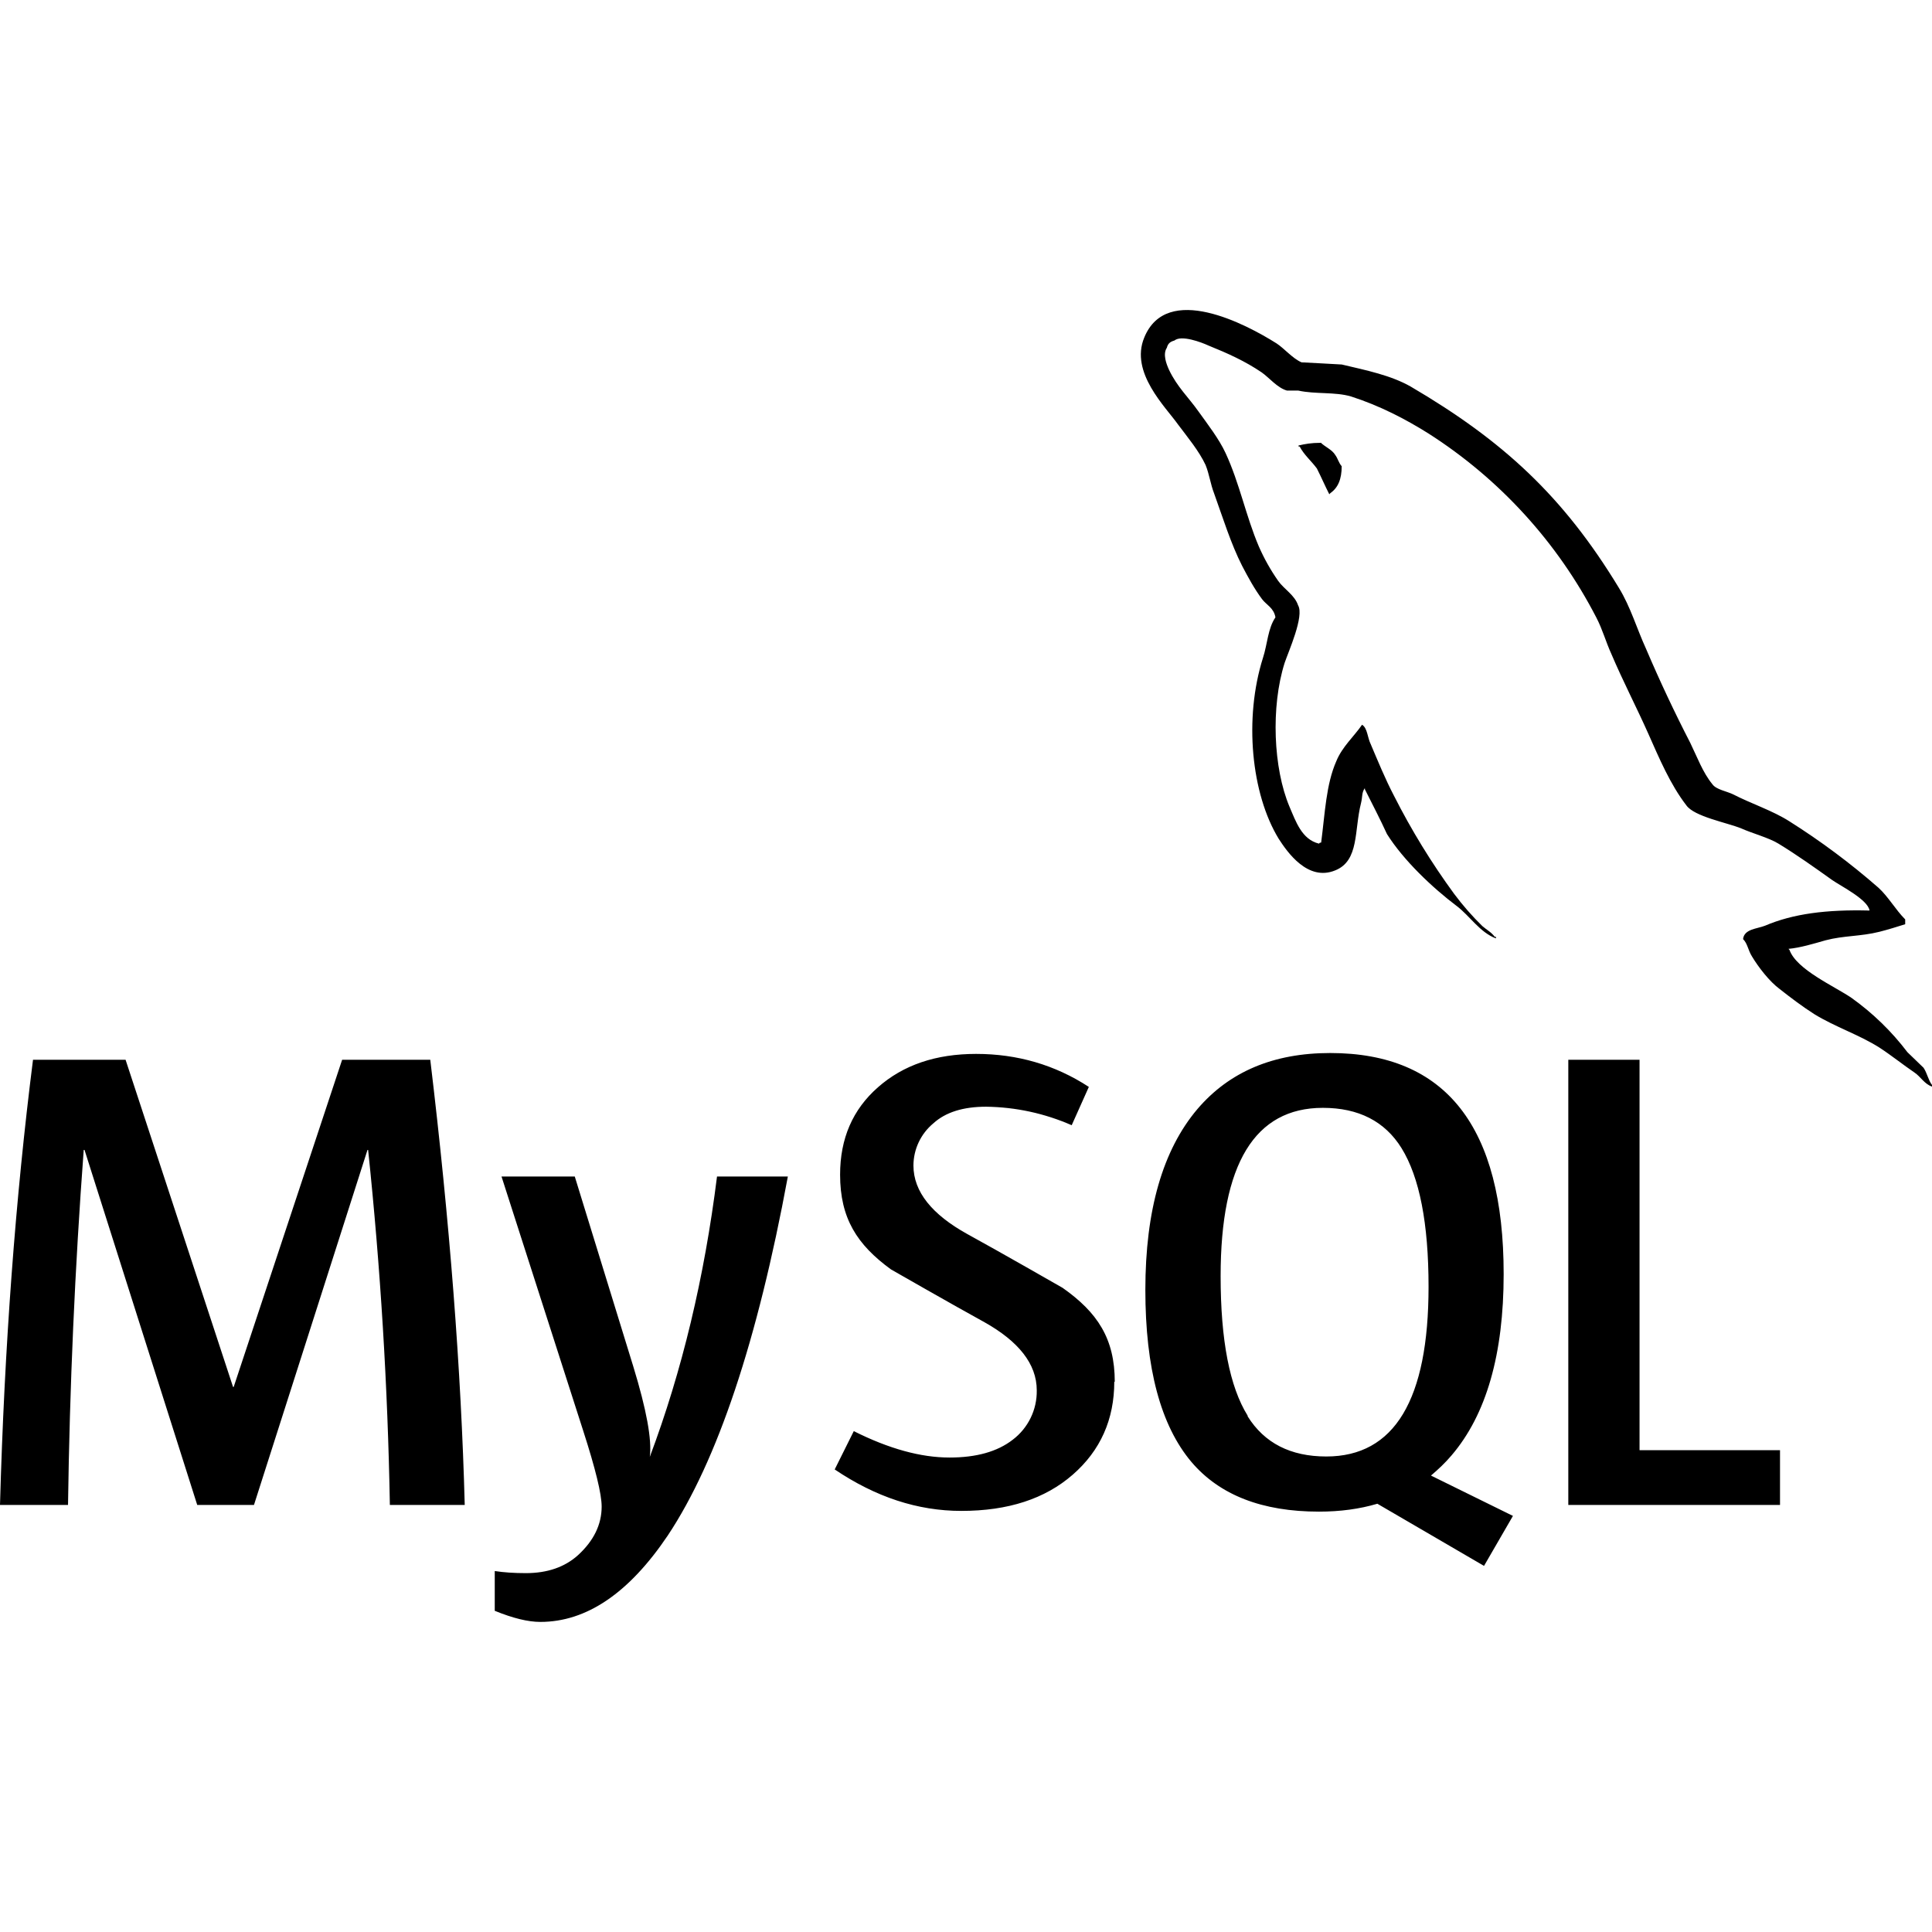
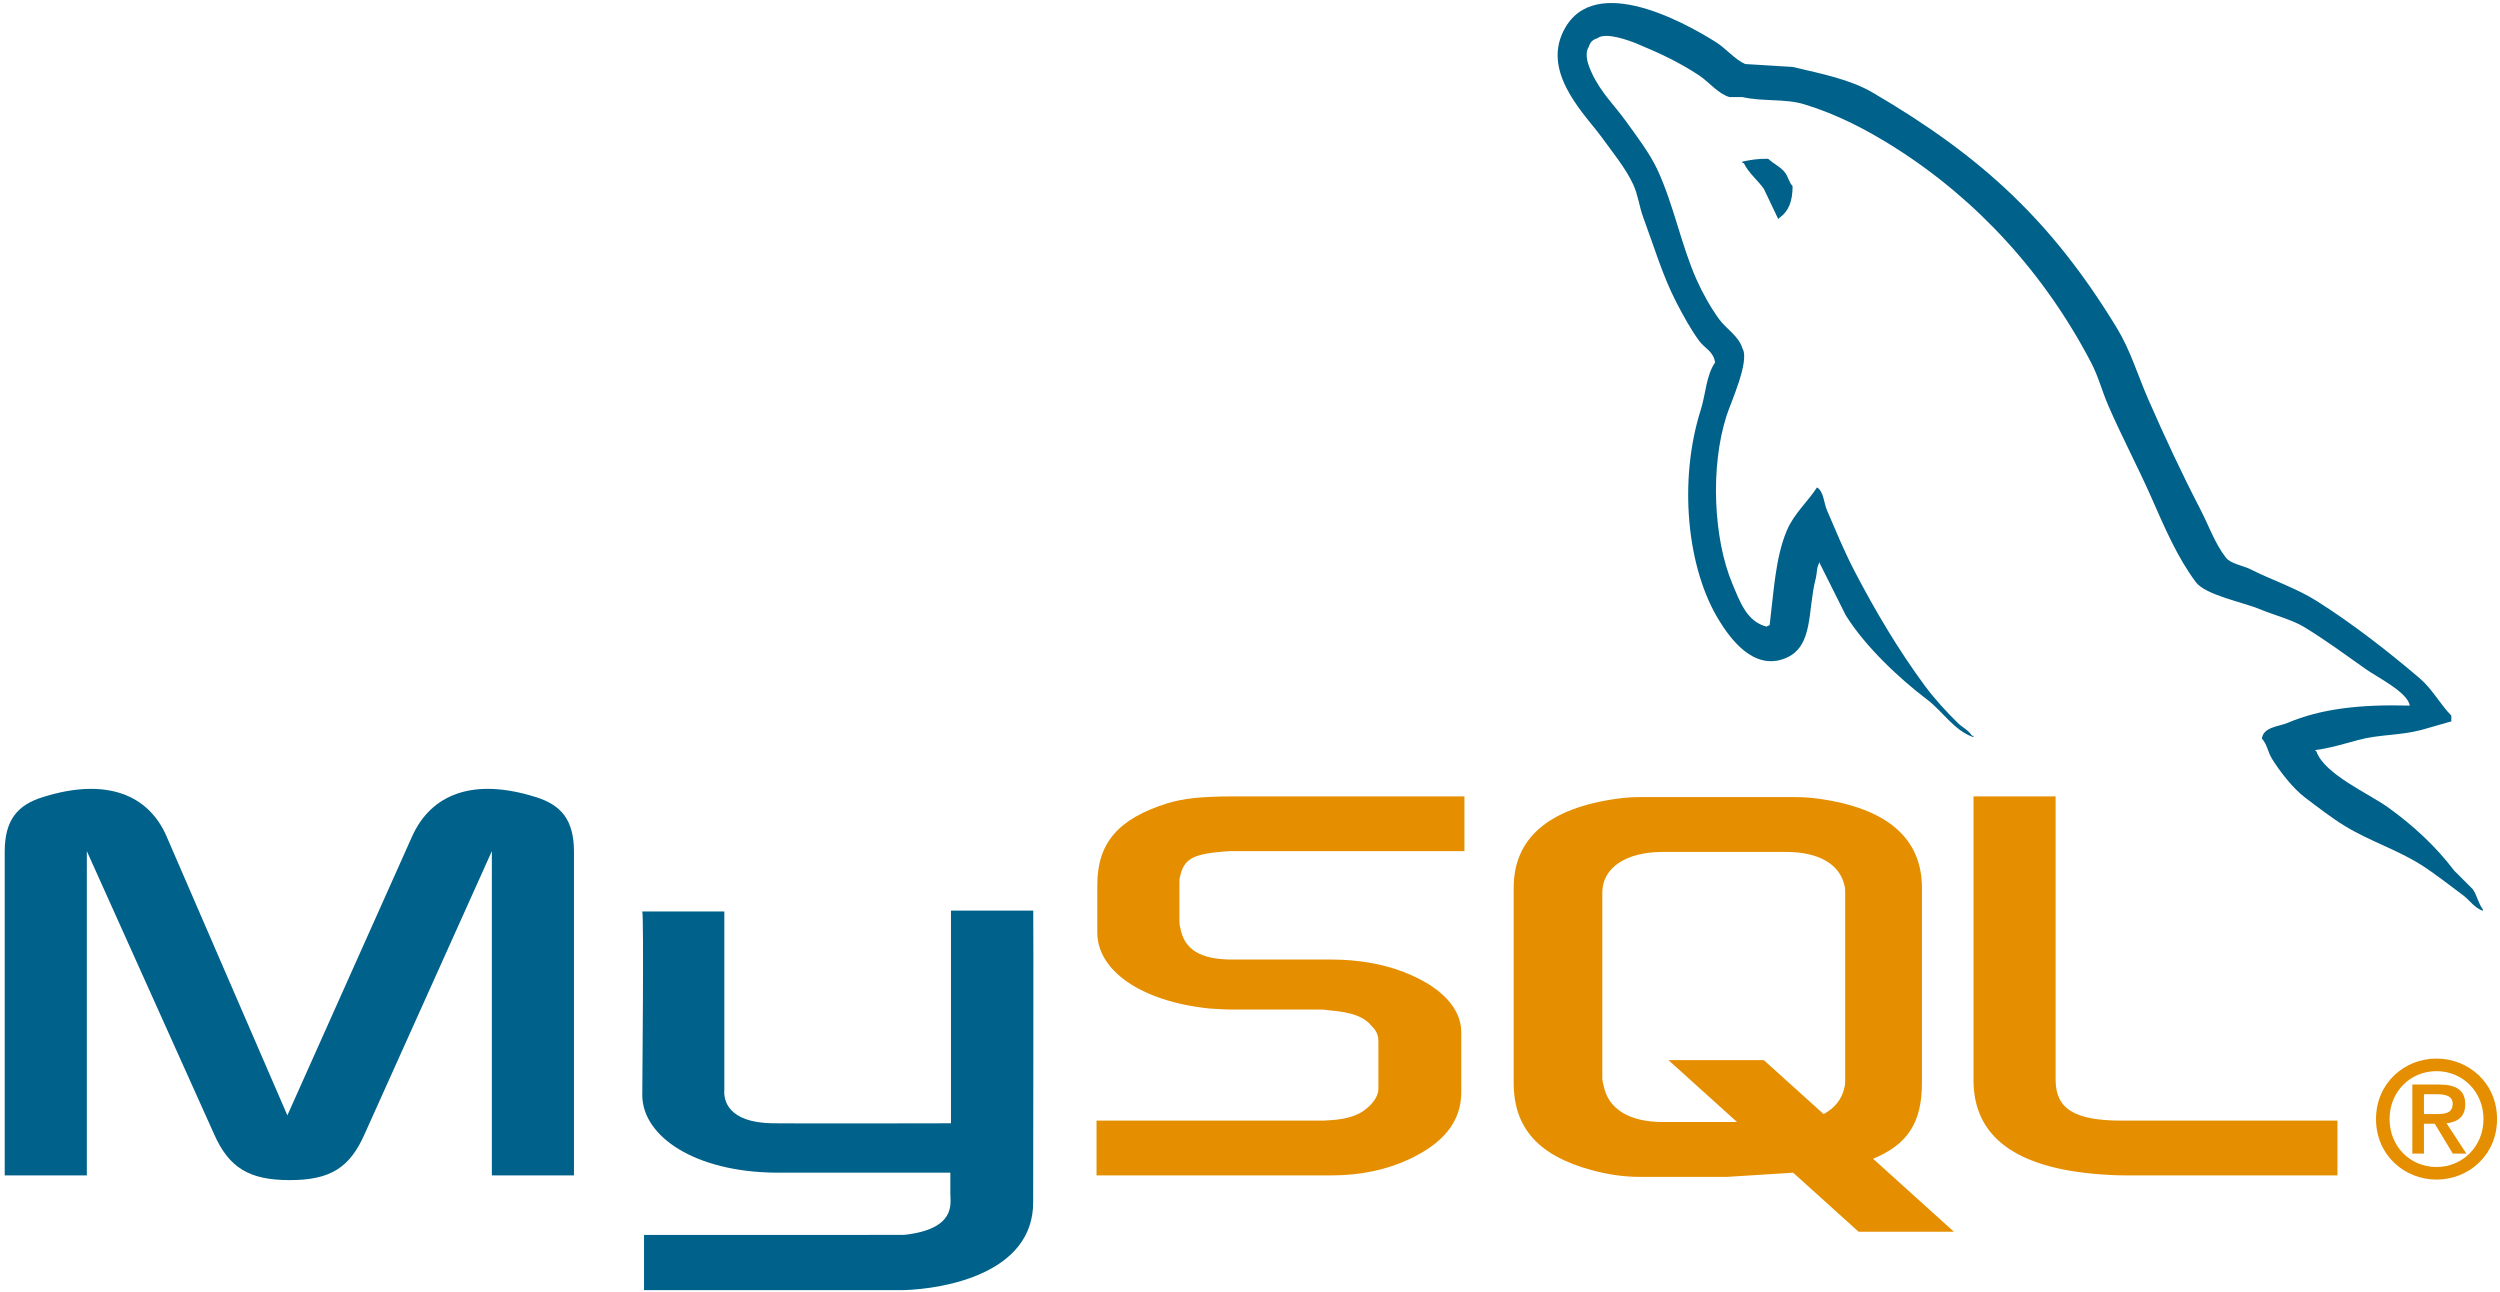
- <svg xmlns="http://www.w3.org/2000/svg" role="img" viewBox="0 0 24 24">
-   <path d="M16.405 5.501c-.115 0-.193.014-.274.033v.013h.014c.054.104.146.18.214.273.054.107.1.214.154.32l.014-.015c.094-.066.14-.172.14-.333-.04-.047-.046-.094-.08-.14-.04-.067-.126-.1-.18-.153zM5.77 18.695h-.927a50.854 50.854 0 00-.27-4.41h-.008l-1.41 4.41H2.45l-1.4-4.41h-.01a72.892 72.892 0 00-.195 4.41H0c.055-1.966.192-3.81.41-5.53h1.15l1.335 4.064h.008l1.347-4.064h1.095c.242 2.015.384 3.86.428 5.53zm4.017-4.08c-.378 2.045-.876 3.533-1.492 4.46-.482.716-1.01 1.073-1.583 1.073-.153 0-.34-.046-.566-.138v-.494c.11.017.24.026.386.026.268 0 .483-.075.647-.222.197-.18.295-.382.295-.605 0-.155-.077-.47-.23-.944L6.23 14.615h.91l.727 2.36c.164.536.233.91.205 1.123.4-1.064.678-2.227.835-3.483zm12.325 4.08h-2.63v-5.53h.885v4.85h1.745zm-3.32.135l-1.016-.5c.09-.076.177-.158.255-.25.433-.506.648-1.258.648-2.253 0-1.83-.718-2.746-2.155-2.746-.704 0-1.254.232-1.65.697-.43.508-.646 1.256-.646 2.245 0 .972.19 1.686.574 2.14.35.41.877.615 1.583.615.264 0 .506-.033.725-.098l1.325.772.36-.622zM15.5 17.588c-.225-.36-.337-.94-.337-1.736 0-1.393.424-2.09 1.27-2.09.443 0 .77.167.977.5.224.362.336.936.336 1.723 0 1.404-.424 2.108-1.27 2.108-.445 0-.77-.167-.978-.5zm-1.658-.425c0 .47-.172.856-.516 1.156-.344.3-.803.45-1.384.45-.543 0-1.064-.172-1.573-.515l.237-.476c.438.22.833.328 1.19.328.332 0 .593-.073.783-.22a.754.754 0 00.3-.615c0-.33-.23-.61-.648-.845-.388-.213-1.163-.657-1.163-.657-.422-.307-.632-.636-.632-1.177 0-.45.157-.81.47-1.085.315-.278.72-.415 1.22-.415.512 0 .98.136 1.4.41l-.213.476a2.726 2.726 0 00-1.064-.23c-.283 0-.502.068-.654.206a.685.685 0 00-.248.524c0 .328.234.61.666.85.393.215 1.187.67 1.187.67.433.305.648.63.648 1.168zm9.382-5.852c-.535-.014-.95.04-1.297.188-.1.04-.26.04-.274.167.055.053.063.14.11.214.08.134.218.313.346.407.14.11.28.216.427.31.26.16.555.255.81.416.145.094.293.213.44.313.073.05.12.14.214.172v-.02c-.046-.06-.06-.147-.105-.214-.067-.067-.134-.127-.2-.193a3.223 3.223 0 00-.695-.675c-.214-.146-.682-.35-.77-.595l-.013-.014c.146-.013.32-.066.46-.106.227-.06.435-.047.67-.106.106-.027.213-.06.32-.094v-.06c-.12-.12-.21-.283-.334-.395a8.867 8.867 0 00-1.104-.823c-.21-.134-.476-.22-.697-.334-.08-.04-.214-.06-.26-.127-.12-.146-.19-.34-.275-.514a17.69 17.69 0 01-.547-1.163c-.12-.262-.193-.523-.34-.763-.69-1.137-1.437-1.826-2.586-2.5-.247-.14-.543-.2-.856-.274-.167-.008-.334-.02-.5-.027-.11-.047-.216-.174-.31-.235-.38-.24-1.364-.76-1.644-.072-.18.434.267.862.422 1.082.115.153.26.328.34.5.047.116.06.235.107.356.106.294.207.622.347.897.073.14.153.287.247.413.054.073.146.107.167.227-.094.136-.1.334-.154.5-.24.757-.146 1.693.194 2.25.107.166.362.534.703.393.3-.12.234-.5.32-.835.02-.08.007-.133.048-.187v.015c.094.188.188.367.274.555.206.328.566.668.867.895.16.12.287.328.487.402v-.02h-.015c-.043-.058-.1-.086-.154-.133a3.445 3.445 0 01-.35-.4 8.76 8.76 0 01-.747-1.218c-.11-.21-.202-.436-.29-.643-.04-.08-.04-.2-.107-.24-.1.146-.247.273-.32.453-.127.288-.14.642-.188 1.01-.027.007-.014 0-.027.014-.214-.052-.287-.274-.367-.46-.2-.475-.233-1.238-.06-1.785.047-.14.247-.582.167-.716-.042-.127-.174-.2-.247-.303a2.478 2.478 0 01-.24-.427c-.16-.374-.24-.788-.414-1.162-.08-.173-.22-.354-.334-.513-.127-.18-.267-.307-.368-.52-.033-.073-.08-.194-.027-.274.014-.054.042-.075.094-.09.088-.072.335.022.422.062.247.1.455.194.662.334.094.066.195.193.315.226h.14c.214.047.455.014.655.073.355.114.675.28.962.46a5.953 5.953 0 012.085 2.286c.08.154.115.295.188.455.14.33.313.663.455.982.14.315.275.636.476.897.1.14.502.213.682.286.133.06.34.115.46.188.23.14.454.3.67.454.11.076.443.243.463.378z" />
+ <svg xmlns="http://www.w3.org/2000/svg" width="391pt" height="202pt" viewBox="0 0 391 202">
+   <g transform="translate(0.738281, 121.593)" style="fill:#00618a; fill-rule:nonzero; stroke:none; stroke-width:0.871; stroke-linecap:butt; stroke-linejoin:miter; stroke-dasharray:none;">
+     <path d="M0 62.235 C0 62.235 12.842 62.235 12.842 62.235 C12.842 62.235 12.842 11.524 12.842 11.524 C12.842 11.524 32.723 55.732 32.723 55.732 C35.068 61.083 38.279 62.976 44.576 62.976 C50.874 62.976 53.961 61.083 56.308 55.732 C56.308 55.732 76.188 11.524 76.188 11.524 C76.188 11.524 76.188 62.235 76.188 62.235 C76.188 62.235 89.03 62.235 89.03 62.235 C89.03 62.235 89.03 11.607 89.03 11.607 C89.03 6.668 87.054 4.28 82.98 3.046 C73.225 0 66.68 2.634 63.716 9.22 C63.716 9.22 44.206 52.85 44.206 52.85 C44.206 52.85 25.314 9.22 25.314 9.22 C22.474 2.634 15.806 0 6.051 3.046 C1.976 4.28 0 6.668 0 11.607 C0 11.607 0 62.235 0 62.235 Z" />
+   </g>
+   <g transform="translate(100.444, 142.416)" style="fill:#00618a; fill-rule:nonzero; stroke:none; stroke-width:0.871; stroke-linecap:butt; stroke-linejoin:miter; stroke-dasharray:none;">
+     <path d="M0.002 0.136 C0.002 0.136 12.84 0.136 12.84 0.136 C12.84 0.136 12.84 28.074 12.84 28.074 C12.72 29.592 13.327 33.154 20.362 33.265 C23.951 33.321 48.062 33.265 48.287 33.265 C48.287 33.265 48.287 0 48.287 0 C48.287 0 61.155 0 61.155 0 C61.214 0 61.142 45.364 61.143 45.557 C61.214 56.745 47.261 59.175 40.83 59.363 C40.83 59.363 0.281 59.363 0.281 59.363 C0.281 59.363 0.281 50.724 0.281 50.724 C0.352 50.724 40.8 50.732 40.902 50.722 C49.167 49.849 48.191 45.741 48.19 44.358 C48.19 44.358 48.19 40.99 48.19 40.99 C48.19 40.99 20.895 40.99 20.895 40.99 C8.196 40.873 0.109 35.331 0.009 28.955 C0 28.364 0.283 0.415 0.002 0.136 Z" />
+   </g>
+   <g transform="translate(171.496, 124.557)" style="fill:#e48e00; fill-rule:nonzero; stroke:none; stroke-width:0.871; stroke-linecap:butt; stroke-linejoin:miter; stroke-dasharray:none;">
+     <path d="M0 59.271 C0 59.271 36.92 59.271 36.92 59.271 C41.242 59.271 45.441 58.366 48.775 56.801 C54.331 54.25 57.048 50.793 57.048 46.264 C57.048 46.264 57.048 36.88 57.048 36.88 C57.048 33.175 53.961 29.717 47.91 27.413 C44.699 26.177 40.748 25.519 36.92 25.519 C36.92 25.519 21.361 25.519 21.361 25.519 C16.176 25.519 13.706 23.955 13.089 20.498 C12.965 20.086 12.965 19.756 12.965 19.345 C12.965 19.345 12.965 13.501 12.965 13.501 C12.965 13.171 12.965 12.841 13.089 12.43 C13.706 9.796 15.065 9.054 19.633 8.643 C20.004 8.643 20.497 8.56 20.868 8.56 C20.868 8.56 57.542 8.56 57.542 8.56 C57.542 8.56 57.542 0 57.542 0 C57.542 0 21.485 0 21.485 0 C16.299 0 13.582 0.329 11.113 1.069 C3.457 3.457 0.123 7.244 0.123 13.83 C0.123 13.83 0.123 21.321 0.123 21.321 C0.123 27.084 6.668 32.023 17.657 33.175 C18.893 33.257 20.127 33.339 21.361 33.339 C21.361 33.339 34.697 33.339 34.697 33.339 C35.192 33.339 35.686 33.339 36.056 33.422 C40.131 33.752 41.859 34.492 43.095 35.974 C43.835 36.714 44.082 37.456 44.082 38.279 C44.082 38.279 44.082 45.77 44.082 45.77 C44.082 46.676 43.465 47.829 42.231 48.816 C41.119 49.804 39.267 50.463 36.797 50.628 C36.303 50.628 35.933 50.71 35.439 50.71 C35.439 50.71 0 50.71 0 50.71 C0 50.71 0 59.271 0 59.271 Z" />
+   </g>
+   <g transform="translate(308.656, 124.557)" style="fill:#e48e00; fill-rule:nonzero; stroke:none; stroke-width:0.871; stroke-linecap:butt; stroke-linejoin:miter; stroke-dasharray:none;">
+     <path d="M0 44.371 C0 53.179 6.544 58.119 19.757 59.107 C20.991 59.189 22.227 59.271 23.461 59.271 C23.461 59.271 56.925 59.271 56.925 59.271 C56.925 59.271 56.925 50.71 56.925 50.71 C56.925 50.71 23.214 50.71 23.214 50.71 C15.682 50.71 12.842 48.816 12.842 44.289 C12.842 44.289 12.842 0 12.842 0 C12.842 0 0 0 0 0 C0 0 0 44.371 0 44.371 Z" />
+   </g>
+   <g transform="translate(236.74, 124.666)" style="fill:#e48e00; fill-rule:nonzero; stroke:none; stroke-width:0.871; stroke-linecap:butt; stroke-linejoin:miter; stroke-dasharray:none;">
+     <path d="M0 44.711 C0 44.711 0 14.189 0 14.189 C0 6.435 5.445 1.732 16.209 0.247 C17.323 0.083 18.561 0 19.674 0 C19.674 0 44.05 0 44.05 0 C45.287 0 46.402 0.083 47.639 0.247 C58.404 1.732 63.848 6.435 63.848 14.189 C63.848 14.189 63.848 44.711 63.848 44.711 C63.848 51.002 61.536 54.369 56.207 56.563 C56.207 56.563 68.857 67.981 68.857 67.981 C68.857 67.981 53.946 67.981 53.946 67.981 C53.946 67.981 43.712 58.743 43.712 58.743 C43.712 58.743 33.409 59.396 33.409 59.396 C33.409 59.396 19.674 59.396 19.674 59.396 C17.323 59.396 14.849 59.065 12.126 58.323 C3.96 56.096 0 51.806 0 44.711 Z M13.861 43.969 C13.861 44.382 13.984 44.794 14.108 45.289 C14.85 48.836 18.191 50.816 23.264 50.816 C23.264 50.816 34.931 50.816 34.931 50.816 C34.931 50.816 24.214 41.141 24.214 41.141 C24.214 41.141 39.125 41.141 39.125 41.141 C39.125 41.141 48.472 49.579 48.472 49.579 C50.194 48.661 51.328 47.257 51.724 45.454 C51.847 45.042 51.847 44.629 51.847 44.217 C51.847 44.217 51.847 14.932 51.847 14.932 C51.847 14.602 51.847 14.189 51.724 13.776 C50.981 10.477 47.64 8.58 42.691 8.58 C42.691 8.58 23.264 8.58 23.264 8.58 C17.573 8.58 13.861 11.055 13.861 14.932 C13.861 14.932 13.861 43.969 13.861 43.969 Z" />
+   </g>
+   <g transform="translate(241.59, -4.64258)" style="fill:#00618a; fill-rule:nonzero; stroke:none; stroke-width:0.871; stroke-linecap:butt; stroke-linejoin:miter; stroke-dasharray:none;">
+     <path d="M135.289 114.997 C127.395 114.783 121.365 115.517 116.21 117.691 C114.745 118.309 112.409 118.325 112.17 120.161 C112.975 121.005 113.1 122.265 113.74 123.303 C114.971 125.295 117.049 127.964 118.903 129.364 C120.929 130.893 123.017 132.529 125.189 133.853 C129.052 136.209 133.365 137.554 137.085 139.914 C139.277 141.305 141.455 143.057 143.594 144.627 C144.651 145.403 145.362 146.61 146.736 147.096 C146.736 147.022 146.736 146.947 146.736 146.872 C146.014 145.953 145.828 144.689 145.165 143.729 C144.193 142.757 143.22 141.784 142.247 140.811 C139.394 137.024 135.772 133.698 131.922 130.935 C128.852 128.731 121.98 125.754 120.699 122.181 C120.624 122.106 120.55 122.031 120.474 121.956 C122.651 121.711 125.2 120.923 127.209 120.385 C130.584 119.48 133.6 119.714 137.085 118.814 C138.656 118.365 140.227 117.915 141.799 117.467 C141.799 117.167 141.799 116.869 141.799 116.569 C140.037 114.761 138.781 112.369 136.86 110.733 C131.834 106.453 126.348 102.177 120.699 98.611 C117.566 96.634 113.694 95.349 110.374 93.673 C109.257 93.109 107.295 92.816 106.557 91.877 C104.813 89.653 103.863 86.835 102.518 84.245 C99.7 78.819 96.933 72.894 94.437 67.186 C92.734 63.293 91.622 59.454 89.499 55.962 C79.307 39.205 68.336 29.091 51.341 19.149 C47.725 17.035 43.371 16.2 38.77 15.109 C36.302 14.96 33.832 14.81 31.363 14.66 C29.856 14.03 28.288 12.187 26.874 11.293 C21.244 7.736 6.803 0 2.633 10.171 C0 16.591 6.568 22.855 8.917 26.108 C10.566 28.391 12.677 30.949 13.855 33.516 C14.63 35.202 14.764 36.894 15.427 38.679 C17.059 43.075 18.478 47.858 20.589 51.922 C21.656 53.978 22.832 56.144 24.181 57.982 C25.008 59.11 26.425 59.607 26.649 61.35 C25.263 63.289 25.184 66.3 24.405 68.757 C20.897 79.818 22.22 93.567 27.323 101.754 C28.889 104.267 32.577 109.657 37.648 107.59 C42.084 105.783 41.093 100.184 42.362 95.244 C42.649 94.124 42.473 93.301 43.035 92.551 C43.035 92.625 43.035 92.7 43.035 92.775 C44.382 95.469 45.729 98.162 47.076 100.855 C50.066 105.671 55.373 110.704 59.87 114.1 C62.202 115.861 64.038 118.906 67.053 119.936 C67.053 119.861 67.053 119.787 67.053 119.711 C66.977 119.711 66.903 119.711 66.828 119.711 C66.244 118.8 65.33 118.423 64.584 117.691 C62.827 115.969 60.874 113.828 59.421 111.855 C55.331 106.302 51.716 100.224 48.423 93.897 C46.85 90.877 45.483 87.544 44.157 84.47 C43.646 83.284 43.652 81.492 42.587 80.878 C41.135 83.131 38.996 84.952 37.873 87.612 C36.077 91.864 35.845 97.05 35.18 102.427 C34.786 102.568 34.961 102.471 34.73 102.651 C31.604 101.897 30.505 98.679 29.344 95.918 C26.405 88.936 25.859 77.692 28.445 69.655 C29.114 67.576 32.138 61.026 30.914 59.105 C30.33 57.188 28.402 56.08 27.323 54.615 C25.988 52.805 24.655 50.421 23.731 48.33 C21.326 42.886 20.203 36.774 17.671 31.271 C16.461 28.641 14.414 25.979 12.733 23.64 C10.872 21.049 8.788 19.141 7.346 16.007 C6.833 14.894 6.136 13.111 6.897 11.967 C7.139 11.194 7.48 10.872 8.244 10.62 C9.546 9.616 13.172 10.954 14.528 11.518 C18.128 13.013 21.132 14.437 24.181 16.456 C25.645 17.427 27.125 19.304 28.894 19.823 C29.567 19.823 30.241 19.823 30.914 19.823 C34.074 20.55 37.614 20.049 40.566 20.945 C45.784 22.531 50.46 24.998 54.707 27.68 C67.645 35.849 78.223 47.478 85.459 61.35 C86.623 63.583 87.127 65.715 88.152 68.084 C90.221 72.861 92.827 77.777 94.885 82.449 C96.939 87.11 98.941 91.814 101.844 95.693 C103.371 97.732 109.266 98.826 111.945 99.958 C113.823 100.752 116.9 101.579 118.679 102.651 C122.077 104.701 125.369 107.141 128.556 109.386 C130.149 110.508 135.045 112.969 135.289 114.997 Z" />
+   </g>
+   <g transform="translate(272.504, 24.8027)" style="fill:#00618a; fill-rule:evenodd; stroke:none; stroke-width:0.871; stroke-linecap:butt; stroke-linejoin:miter; stroke-dasharray:none;">
+     <path d="M4.041 0.03 C2.395 0 1.231 0.21 0 0.479 C0 0.554 0 0.629 0 0.703 C0.075 0.703 0.15 0.703 0.225 0.703 C1.01 2.316 2.396 3.354 3.367 4.744 C4.115 6.316 4.863 7.887 5.612 9.457 C5.686 9.383 5.762 9.308 5.836 9.233 C7.226 8.254 7.863 6.687 7.856 4.295 C7.299 3.709 7.217 2.974 6.734 2.274 C6.092 1.343 4.85 0.814 4.041 0.03 Z" />
+   </g>
+   <g transform="translate(371.609, 165.56)" style="fill:#e48e00; fill-rule:evenodd; stroke:none; stroke-width:1; stroke-linecap:butt; stroke-linejoin:miter; stroke-dasharray:none;">
+     <path d="M0 9.463 C0 15.117 4.467 18.927 9.464 18.927 C14.461 18.927 18.928 15.117 18.928 9.463 C18.928 3.81 14.461 0 9.464 0 C4.467 0 0 3.81 0 9.463 Z M16.808 9.463 C16.808 13.753 13.528 16.959 9.464 16.959 C5.351 16.959 2.12 13.753 2.12 9.463 C2.12 5.173 5.351 1.967 9.464 1.967 C13.528 1.967 16.808 5.173 16.808 9.463 Z M12.014 14.864 C12.014 14.864 14.133 14.864 14.133 14.864 C14.133 14.864 11.03 10.12 11.03 10.12 C12.695 9.943 13.956 9.135 13.956 7.167 C13.956 4.971 12.569 4.063 9.894 4.063 C9.894 4.063 5.679 4.063 5.679 4.063 C5.679 4.063 5.679 14.864 5.679 14.864 C5.679 14.864 7.496 14.864 7.496 14.864 C7.496 14.864 7.496 10.195 7.496 10.195 C7.496 10.195 9.187 10.195 9.187 10.195 C9.187 10.195 12.014 14.864 12.014 14.864 Z M7.496 8.681 C7.496 8.681 7.496 5.577 7.496 5.577 C7.496 5.577 9.59 5.577 9.59 5.577 C10.676 5.577 11.988 5.779 11.988 7.041 C11.988 8.554 10.802 8.681 9.439 8.681 C9.439 8.681 7.496 8.681 7.496 8.681 Z" />
+   </g>
</svg>
